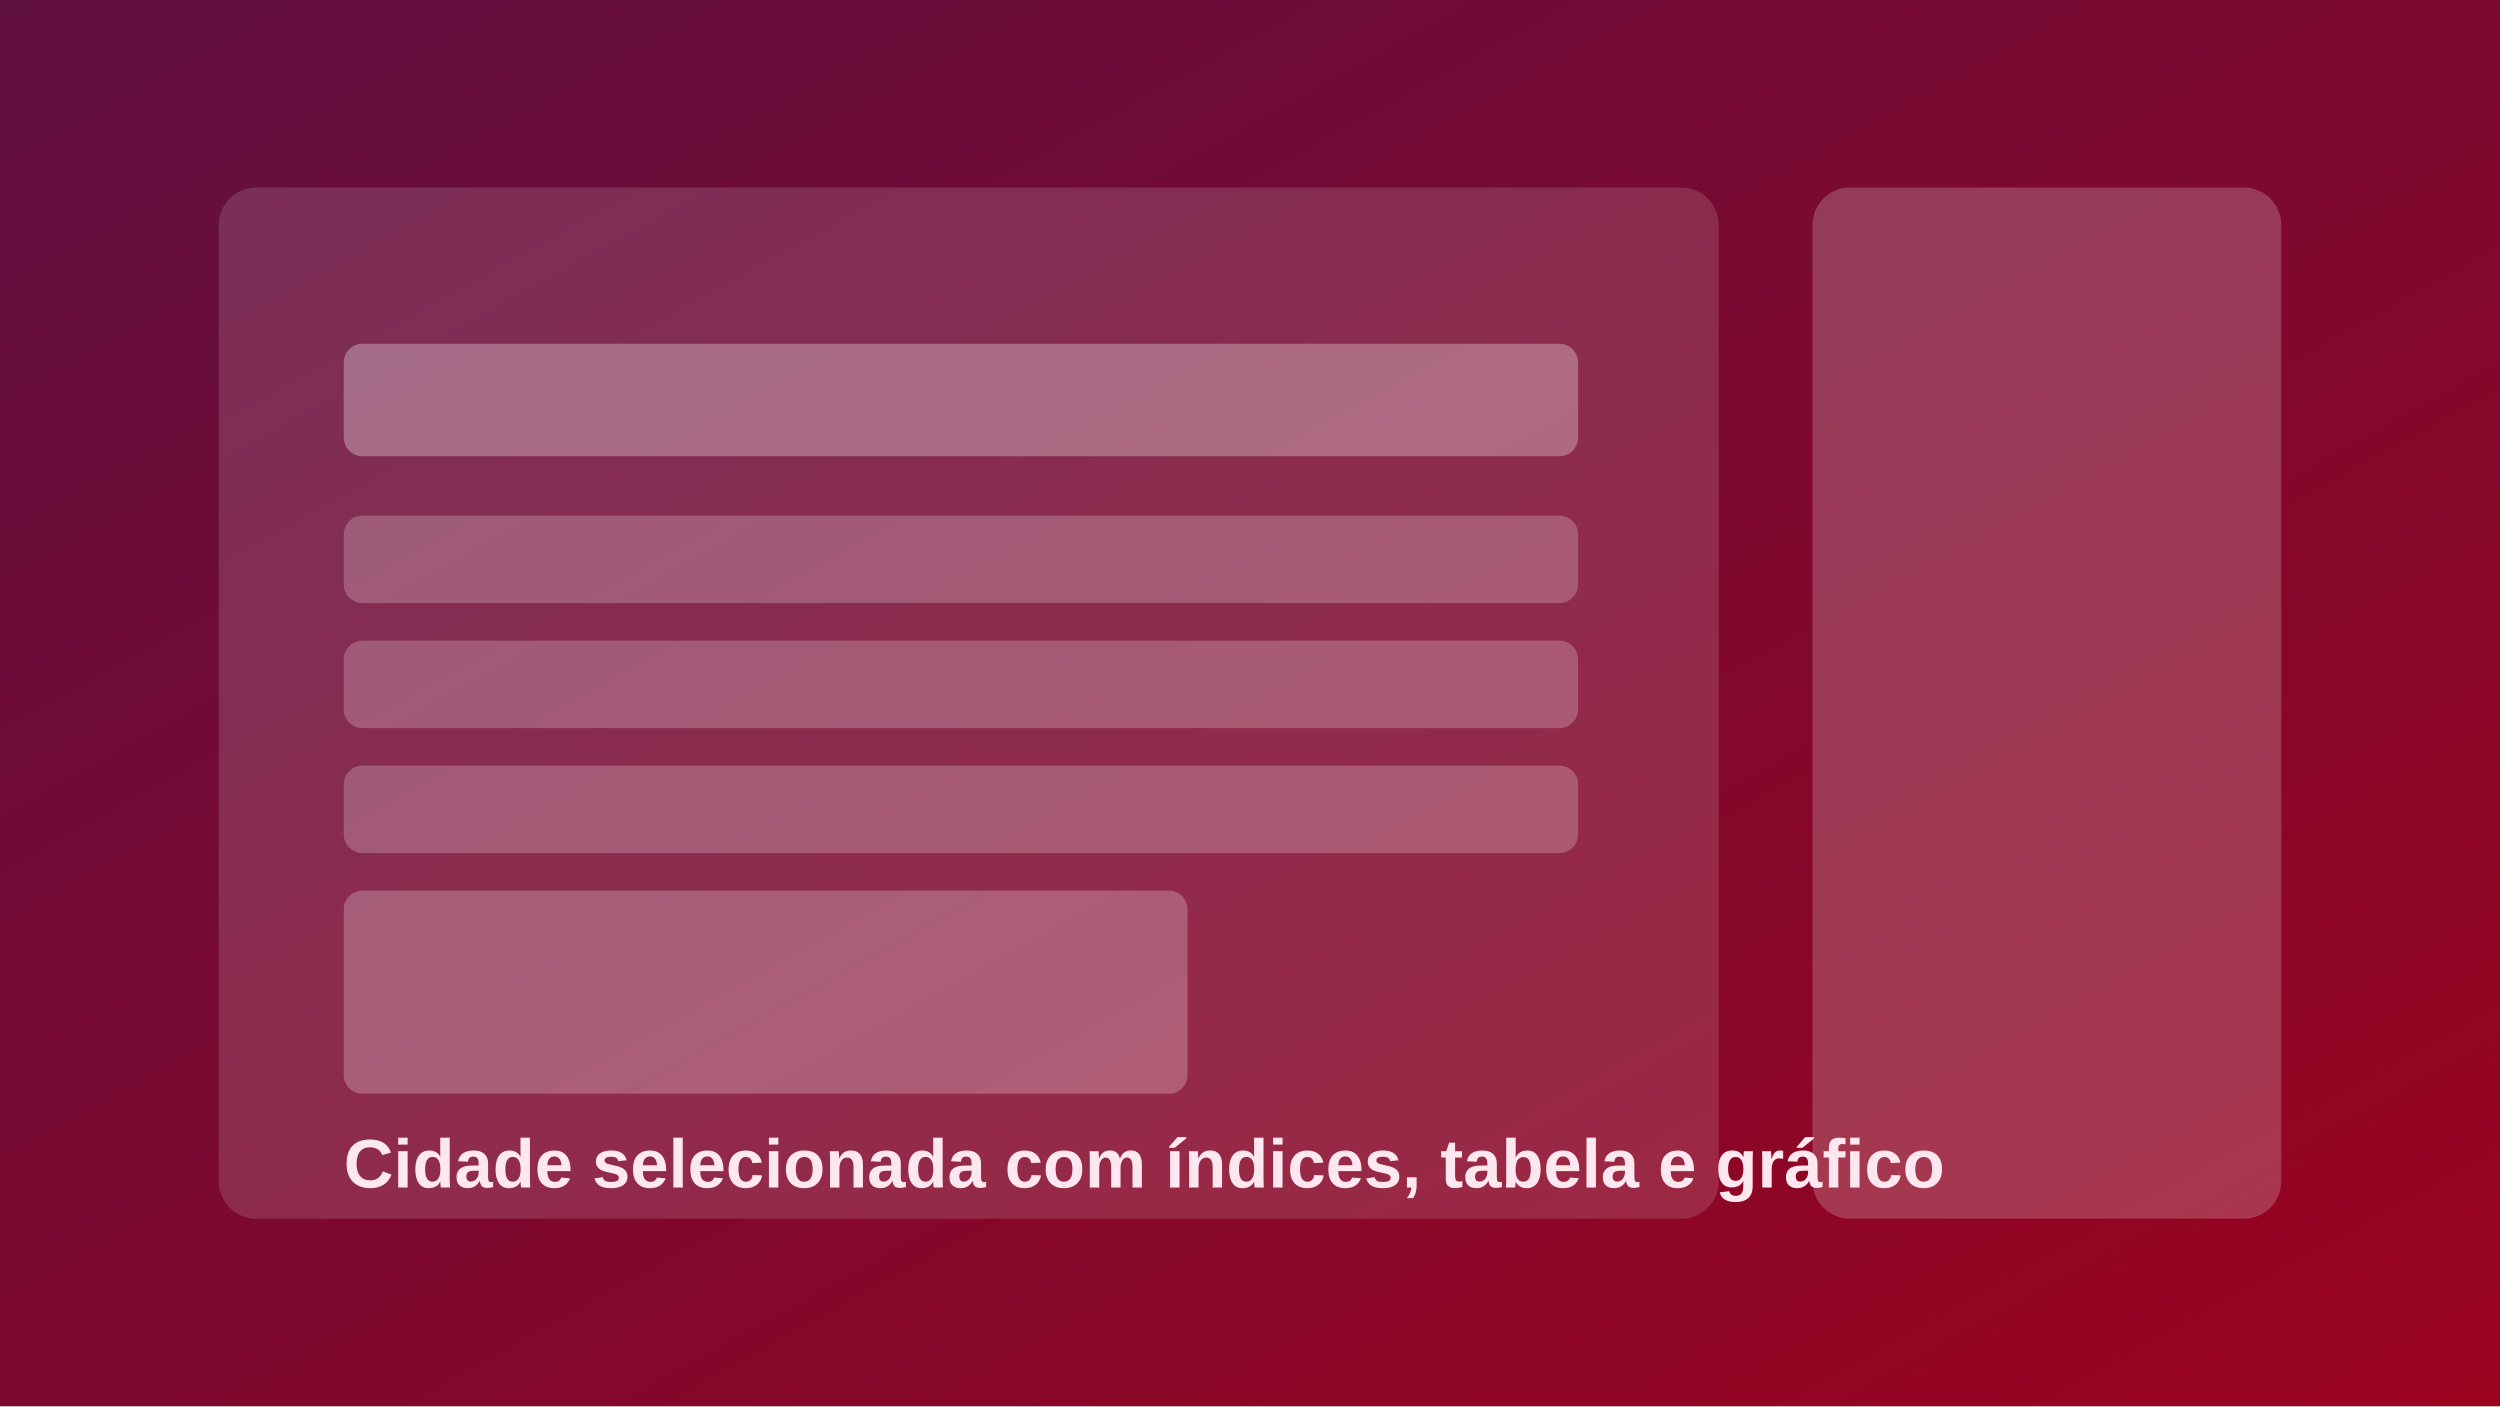
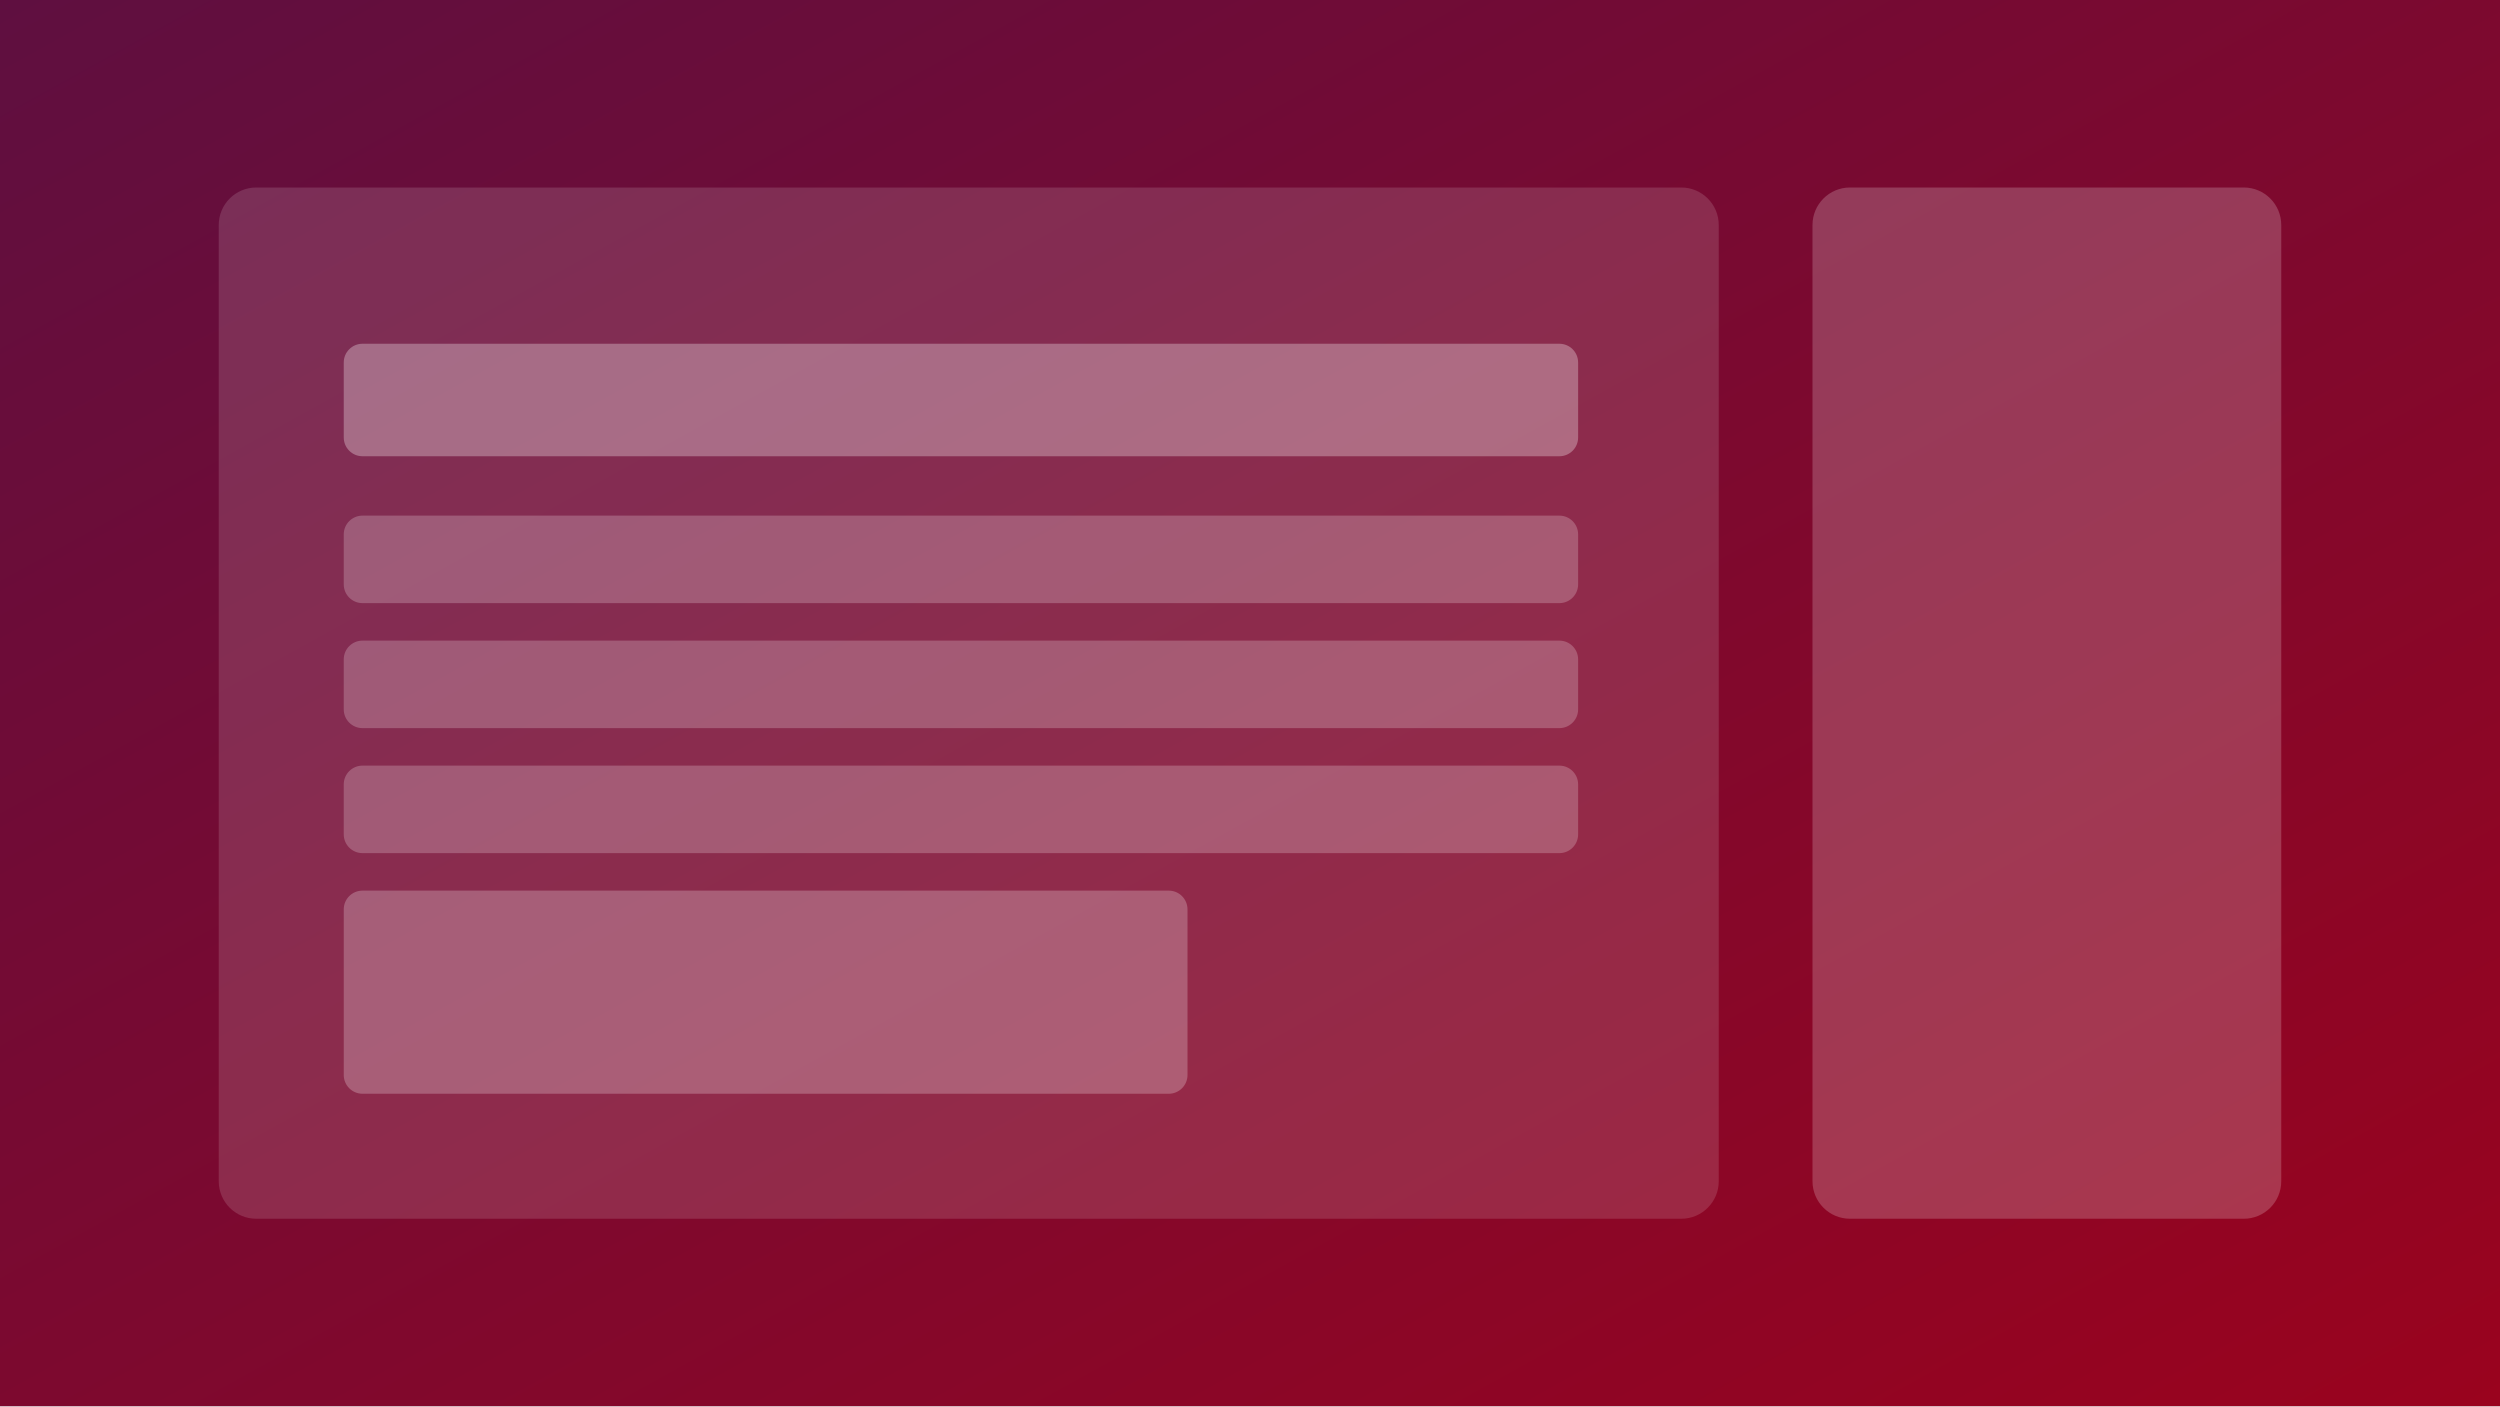
<svg xmlns="http://www.w3.org/2000/svg" width="1600" height="900" viewBox="0 0 1600 900" role="img" aria-label="Painel com tabela e gráfico">
  <defs>
    <linearGradient id="bg3" x1="0%" y1="0%" x2="100%" y2="100%">
      <stop offset="0%" stop-color="#5f0f40" />
      <stop offset="100%" stop-color="#9a031e" />
    </linearGradient>
  </defs>
  <rect width="1600" height="900" fill="url(#bg3)" />
  <rect x="140" y="120" width="960" height="660" rx="24" fill="#ffffff" fill-opacity="0.14" />
  <rect x="1160" y="120" width="300" height="660" rx="24" fill="#ffffff" fill-opacity="0.2" />
  <rect x="220" y="220" width="790" height="72" rx="12" fill="#ffffff" fill-opacity="0.3" />
  <rect x="220" y="330" width="790" height="56" rx="12" fill="#ffffff" fill-opacity="0.22" />
  <rect x="220" y="410" width="790" height="56" rx="12" fill="#ffffff" fill-opacity="0.22" />
  <rect x="220" y="490" width="790" height="56" rx="12" fill="#ffffff" fill-opacity="0.22" />
  <rect x="220" y="570" width="540" height="130" rx="12" fill="#ffffff" fill-opacity="0.24" />
-   <text x="220" y="760" fill="#ffe7ef" font-size="44" font-family="Segoe UI, Arial, sans-serif" font-weight="700">
-     Cidade selecionada com índices, tabela e gráfico
-   </text>
</svg>
